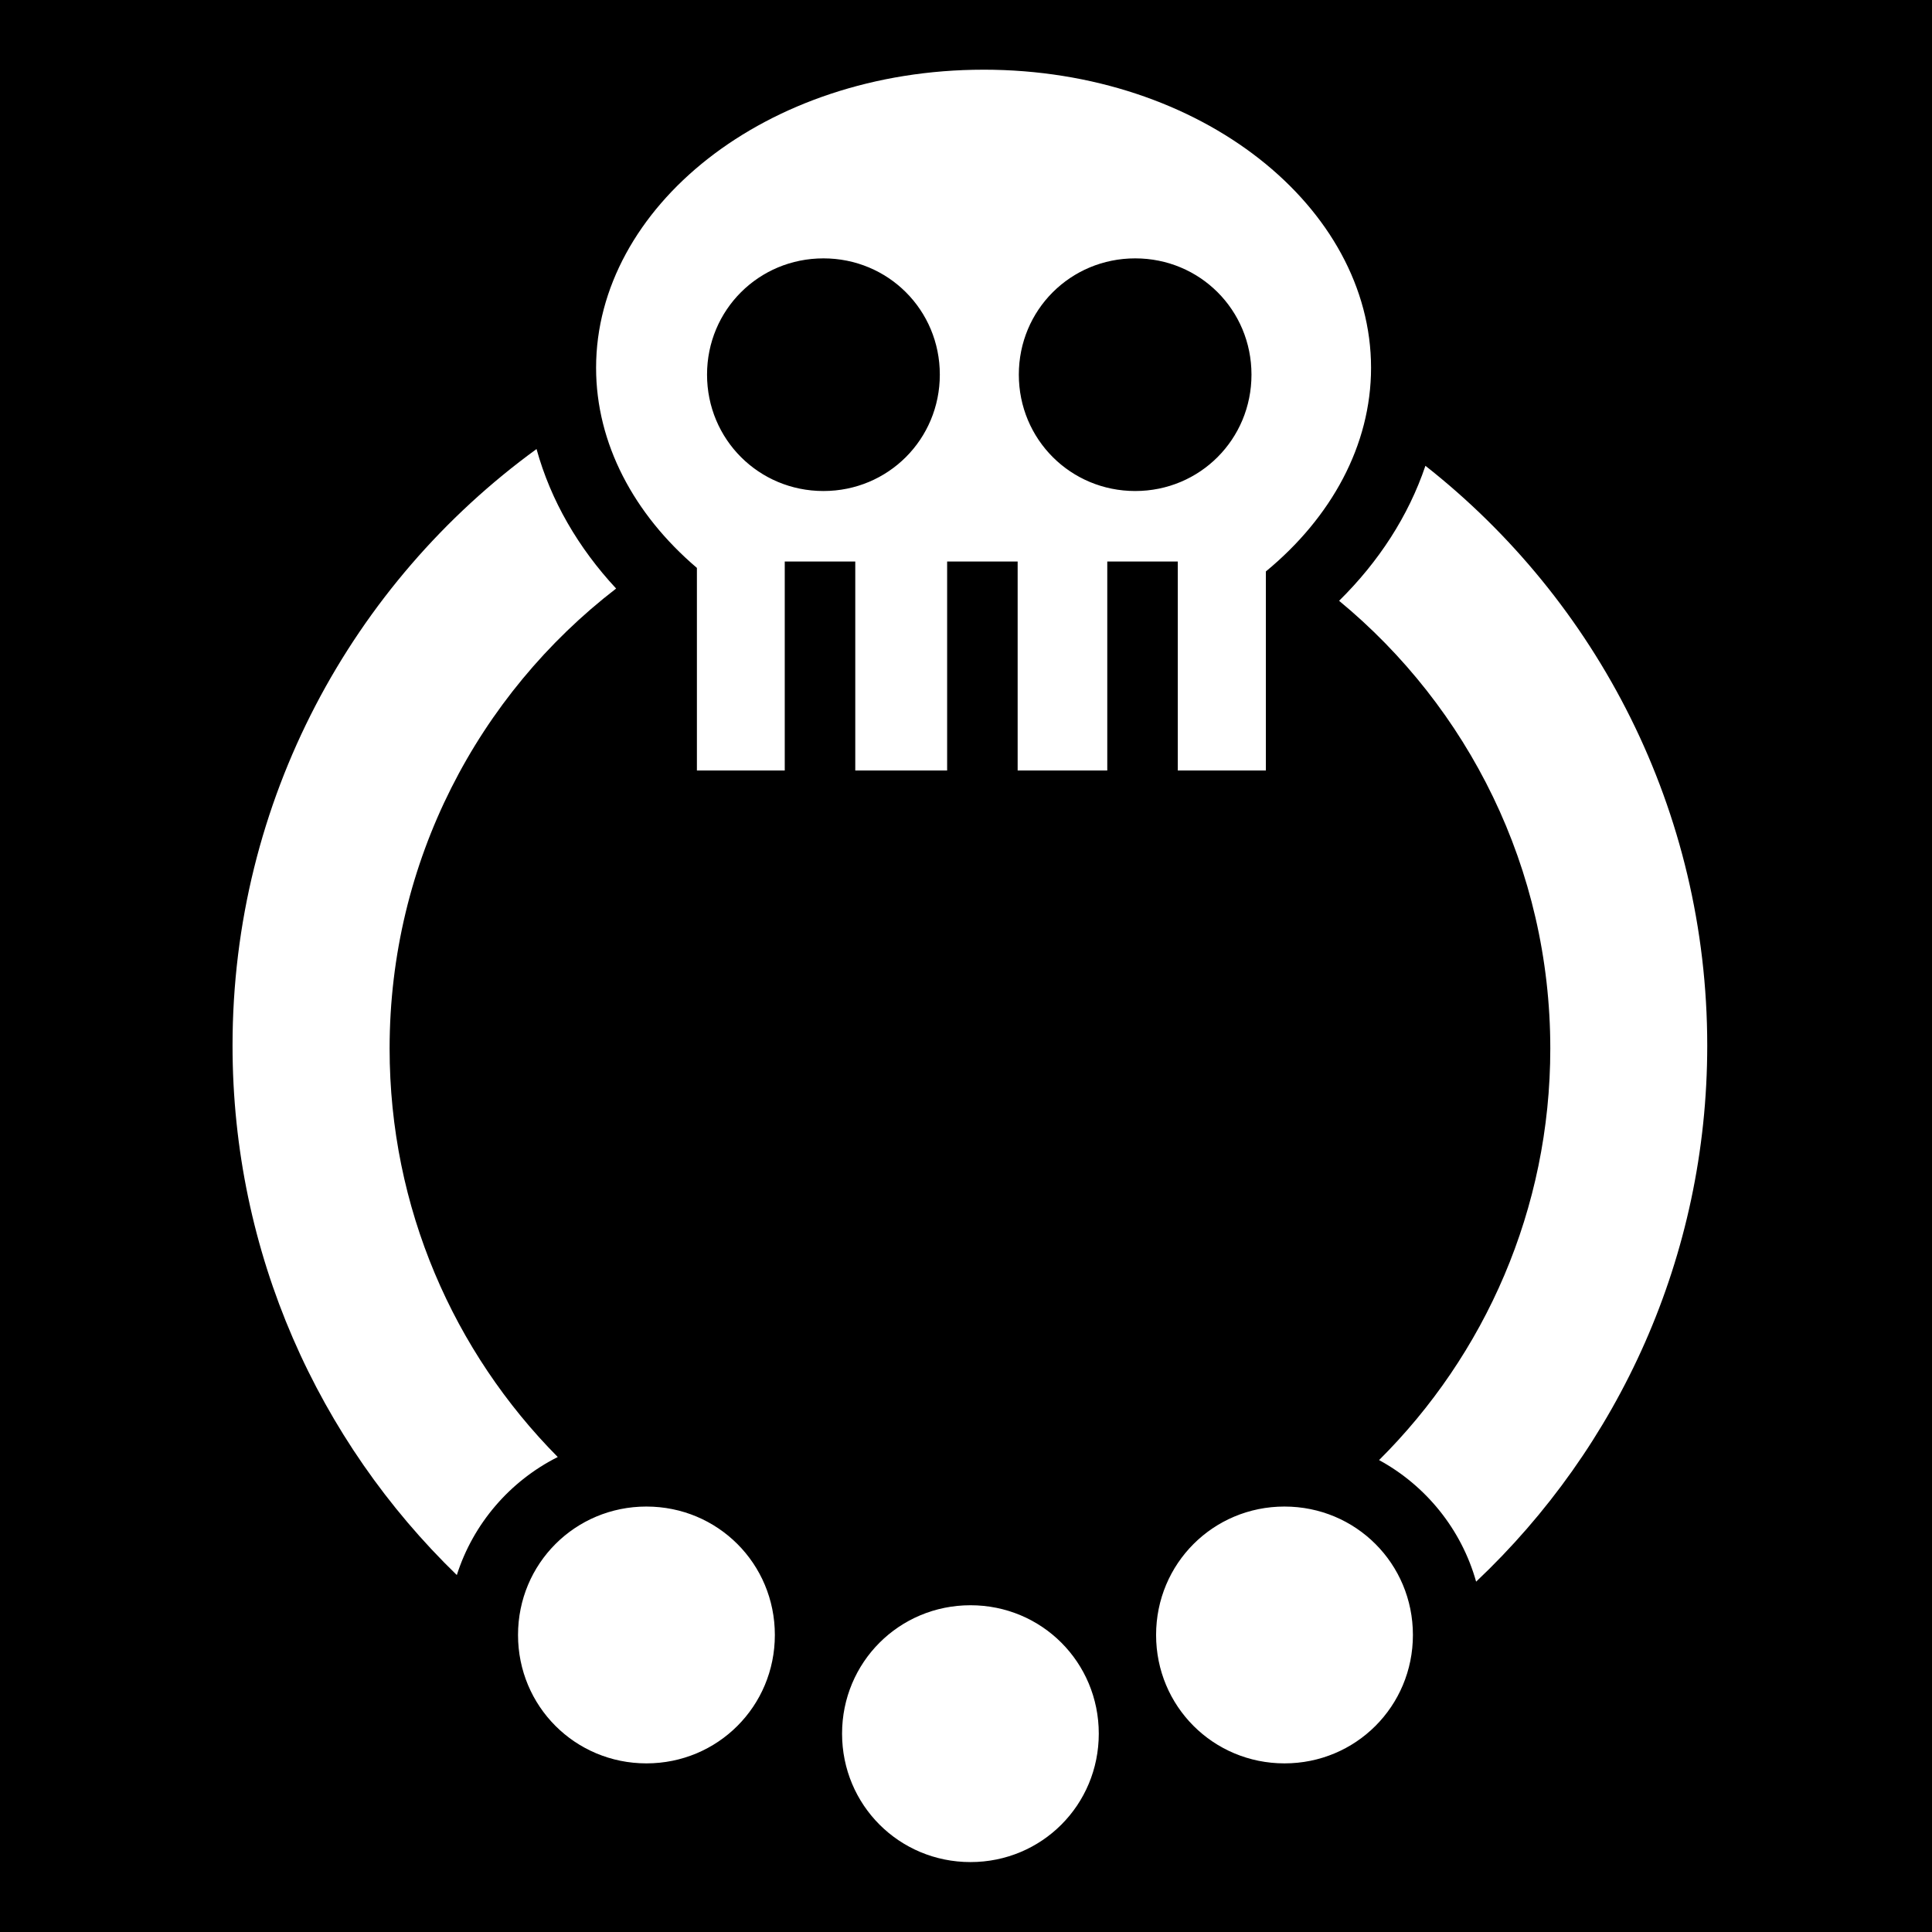
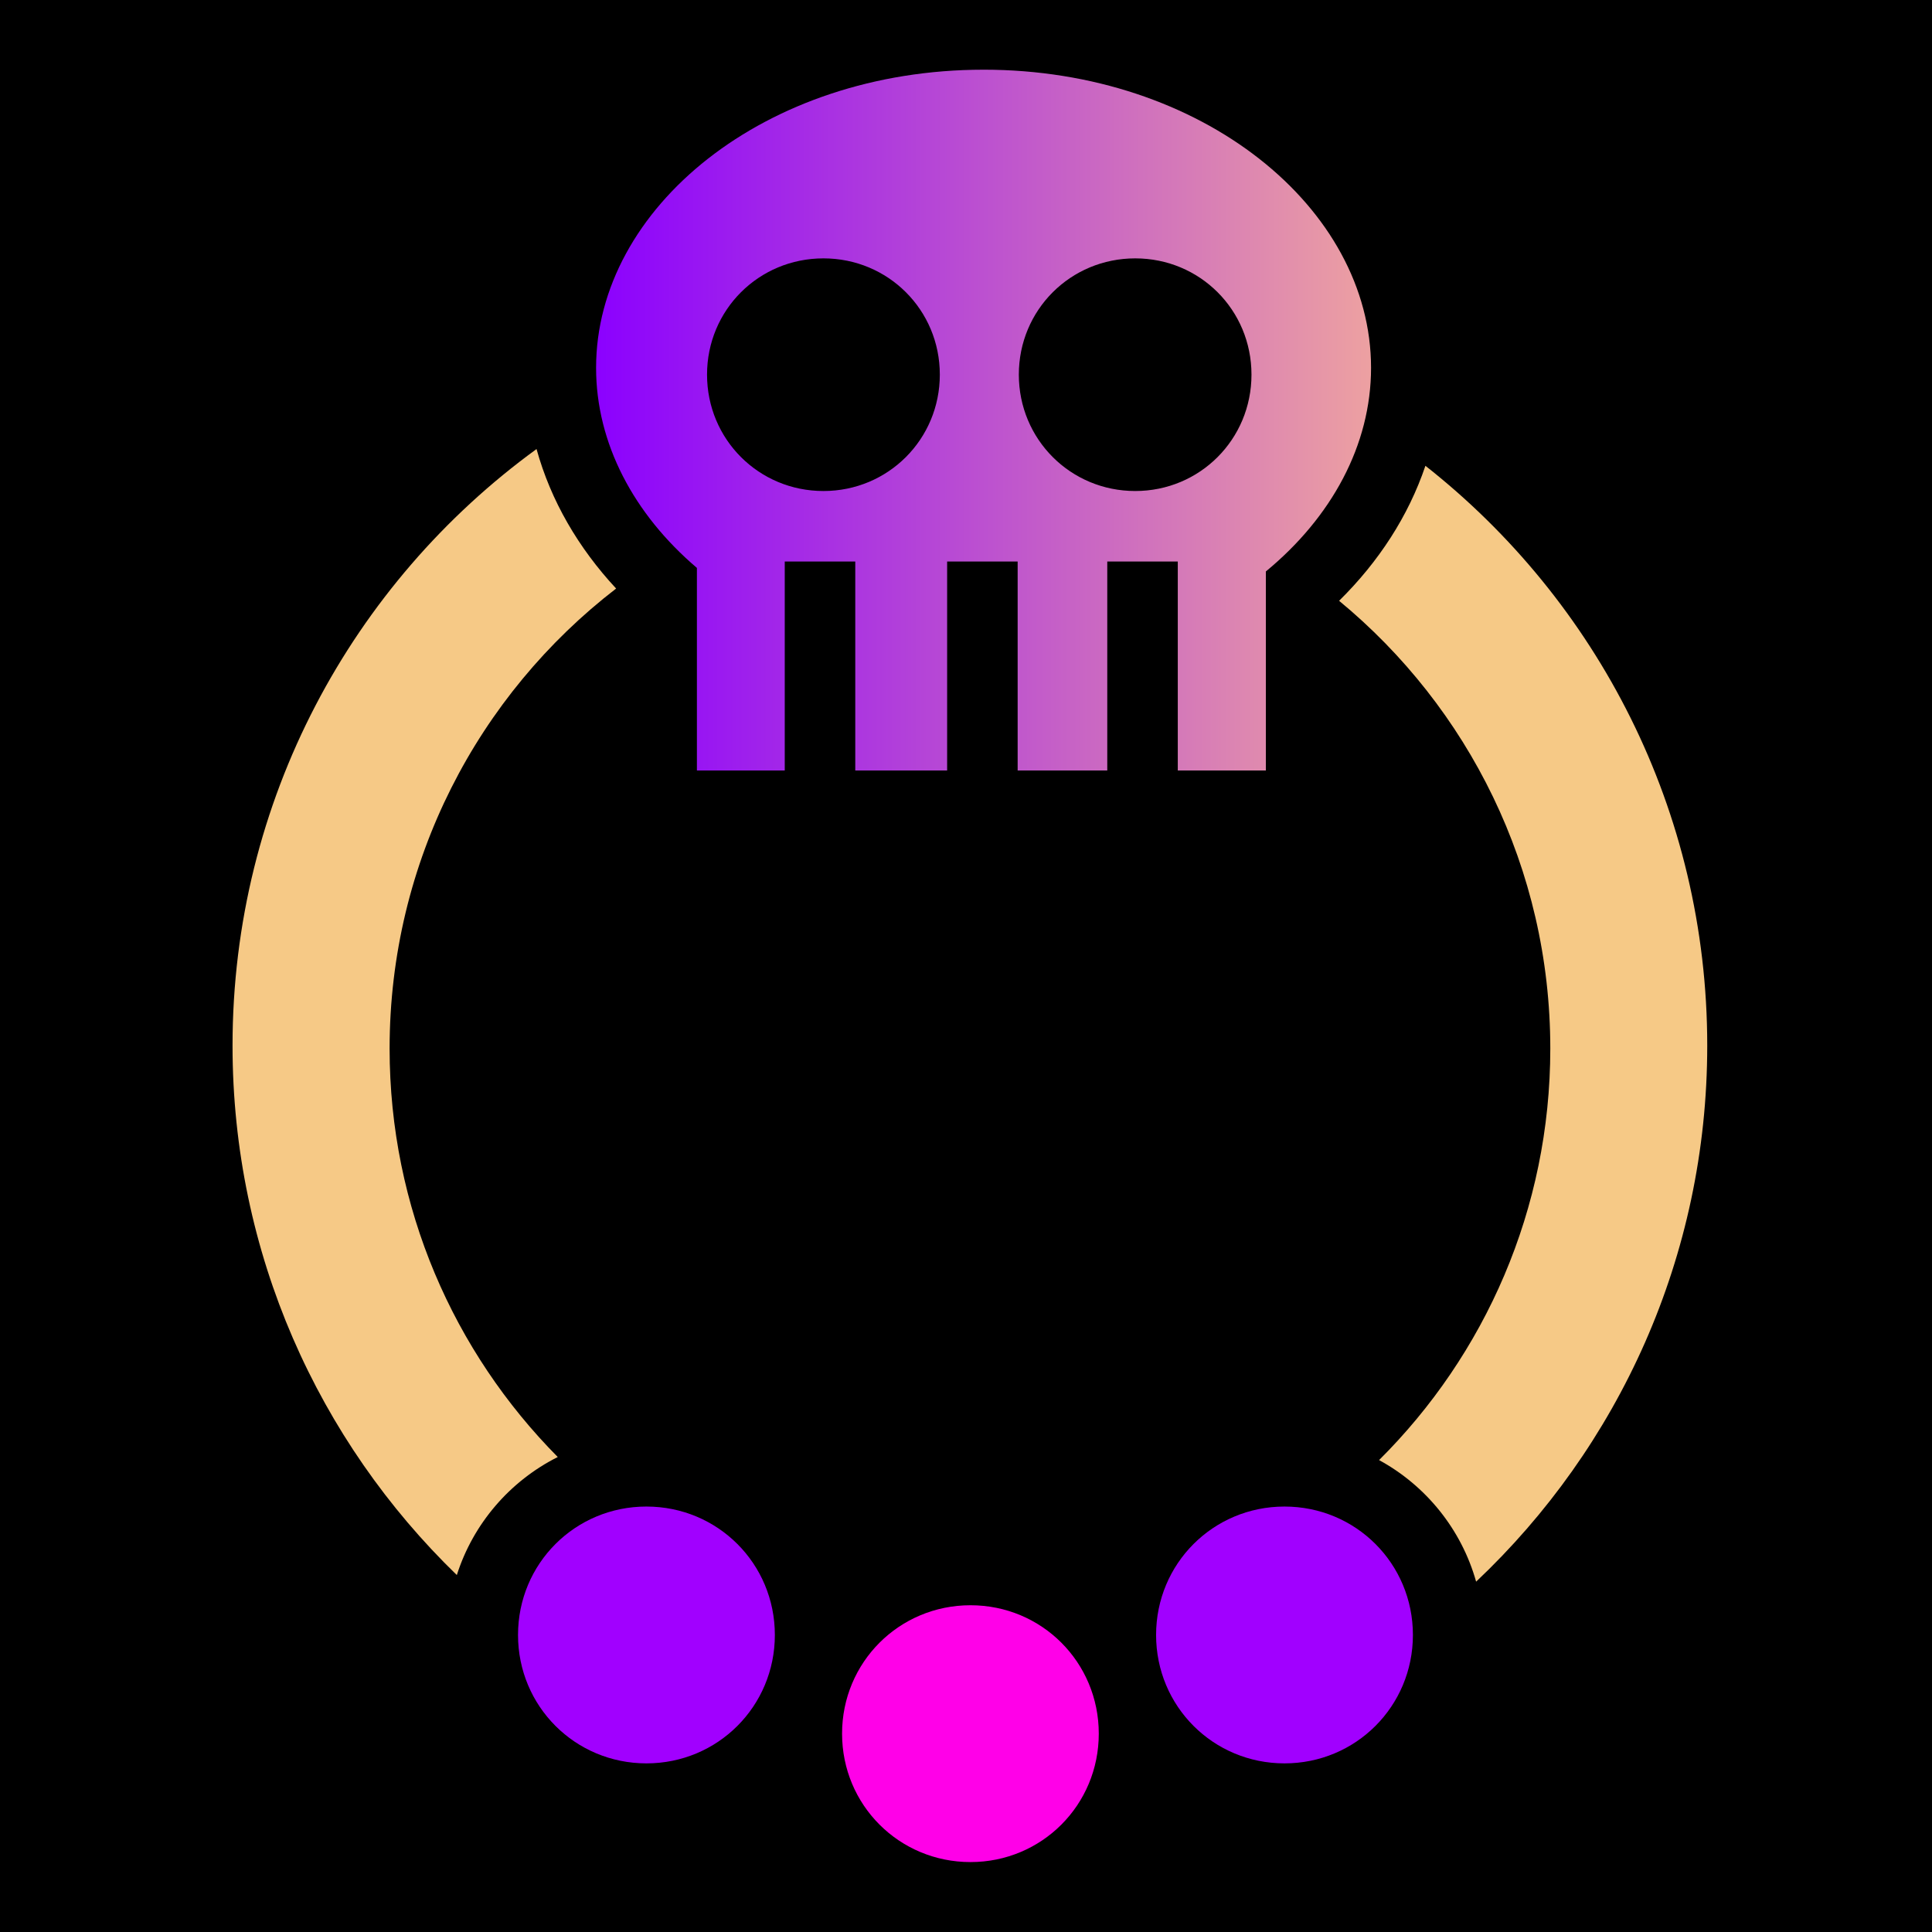
- <svg xmlns="http://www.w3.org/2000/svg" viewBox="0 0 512 512" style="height: 512px; width: 512px;">
-   <path d="M0 0h512v512H0z" fill="#000" fill-opacity="1" />
-   <g class="" transform="translate(0,0)" style="">
-     <path d="M260.656 18.47c-57.894 0-102.687 36.608-102.687 79 0 20.057 10.018 38.82 26.718 53.03v53.688h23.28v-55.375h18.688v55.375H251v-55.375h18.688v55.375h23.75v-55.375h18.687v55.375h23.344v-52.75c17.376-14.32 27.874-33.463 27.874-53.97 0-42.386-44.794-79-102.688-79zm-42.437 50c17.144 0 30.843 13.666 30.843 30.81 0 17.14-13.7 30.845-30.844 30.845-17.145 0-30.845-13.704-30.845-30.844s13.7-30.81 30.844-30.81zm82.624 0c17.145 0 30.812 13.666 30.812 30.81 0 17.14-13.668 30.845-30.812 30.845C283.7 130.125 270 116.42 270 99.28s13.7-30.81 30.844-30.81zM142.188 119c-48.82 35.525-80.563 93.098-80.563 158.094 0 55.067 22.787 104.8 59.438 140.312 4.343-13.65 14.108-24.938 26.75-31.28-27.542-27.797-44.563-66.027-44.563-108.25 0-49.647 23.53-93.792 60.03-121.907-9.986-10.747-17.313-23.265-21.093-36.97zm235.562 4.438c-4.512 13.358-12.41 25.466-22.875 35.78 34.185 28.204 55.97 70.875 55.97 118.657 0 42.63-17.357 81.203-45.376 109.063 12.41 6.753 21.835 18.36 25.717 32.218 37.712-35.616 61.25-86.09 61.25-142.062 0-62.352-29.213-117.878-74.687-153.656zM171.312 399.25c-18.903 0-34.03 15.13-34.03 34.03 0 18.902 15.126 34.033 34.03 34.033 18.905 0 34.032-15.13 34.032-34.032 0-18.903-15.127-34.03-34.03-34.03zm169.094 0c-18.903 0-34.03 15.13-34.03 34.03 0 18.902 15.126 34.033 34.03 34.033 18.905 0 34.03-15.13 34.03-34.032.002-18.903-15.125-34.03-34.03-34.03zm-83.22 26.156c-18.902 0-34.03 15.13-34.03 34.03 0 18.902 15.127 34.033 34.03 34.033 18.906 0 34.002-15.132 34.002-34.033 0-18.904-15.096-34.03-34-34.03z" fill="#fff" fill-opacity="1" />
+ <svg xmlns="http://www.w3.org/2000/svg" width="100%" height="100%" viewBox="0 0 512 512" version="1.1" xml:space="preserve" style="fill-rule:evenodd;clip-rule:evenodd;stroke-linejoin:round;stroke-miterlimit:2;">
+   <rect x="0" y="0" width="512" height="512" style="fill-rule:nonzero;" />
+   <g>
+     <path d="M142.188,119C93.368,154.525 61.625,212.098 61.625,277.094C61.625,332.161 84.412,381.894 121.063,417.406C125.406,403.756 135.171,392.468 147.813,386.126C120.271,358.329 103.25,320.099 103.25,277.876C103.25,228.229 126.78,184.084 163.28,155.969C153.294,145.222 145.967,132.704 142.187,118.999L142.188,119ZM377.75,123.438C373.238,136.796 365.34,148.904 354.875,159.218C389.06,187.422 410.845,230.093 410.845,277.875C410.845,320.505 393.488,359.078 365.469,386.938C377.879,393.691 387.304,405.298 391.186,419.156C428.898,383.54 452.436,333.066 452.436,277.094C452.436,214.742 423.223,159.216 377.749,123.438L377.75,123.438Z" style="fill:rgb(246,201,134);fill-rule:nonzero;" />
+     <path d="M260.656,18.47L260.655,18.468C318.549,18.468 363.343,55.082 363.343,97.468C363.343,117.975 352.845,137.118 335.469,151.438L335.469,204.188L312.125,204.188L312.125,148.813L293.438,148.813L293.438,204.188L269.688,204.188L269.688,148.813L251,148.813L251,204.188L226.655,204.188L226.655,148.813L207.967,148.813L207.967,204.188L184.687,204.188L184.687,150.5C167.987,136.29 157.969,117.527 157.969,97.47C157.969,55.078 202.762,18.47 260.656,18.47ZM218.219,68.47L218.217,68.471C201.073,68.471 187.373,82.141 187.373,99.281C187.373,116.421 201.073,130.125 218.218,130.125C235.362,130.125 249.062,116.42 249.062,99.28C249.062,82.136 235.363,68.47 218.219,68.47ZM300.843,68.47C283.699,68.47 270,82.14 270,99.28C270,116.42 283.7,130.125 300.843,130.125C317.987,130.125 331.655,116.42 331.655,99.28C331.655,82.136 317.988,68.47 300.843,68.47Z" style="fill:url(#_Linear1);" />
+     <path d="M171.312,399.25L171.314,399.251C190.217,399.251 205.344,414.378 205.344,433.281C205.344,452.183 190.217,467.313 171.312,467.313C152.408,467.313 137.282,452.182 137.282,433.28C137.282,414.38 152.409,399.25 171.312,399.25ZM340.406,399.251C359.311,399.251 374.438,414.378 374.436,433.281C374.436,452.183 359.311,467.313 340.406,467.313C321.502,467.313 306.376,452.182 306.376,433.28C306.376,414.38 321.503,399.251 340.406,399.251Z" style="fill:rgb(161,0,255);" />
+     <path d="M257.186,425.406L257.188,425.406C276.092,425.406 291.188,440.532 291.188,459.436C291.188,478.337 276.092,493.469 257.186,493.469C238.283,493.469 223.156,478.338 223.156,459.436C223.156,440.536 238.284,425.406 257.186,425.406Z" style="fill:rgb(255,0,232);" />
  </g>
+   <defs>
+     <linearGradient id="_Linear1" x1="0" y1="0" x2="1" y2="0" gradientUnits="userSpaceOnUse" gradientTransform="matrix(205.374,0,0,185.72,157.969,111.328)">
+       <stop offset="0" style="stop-color:rgb(139,0,255);stop-opacity:1" />
+       <stop offset="1" style="stop-color:rgb(237,161,161);stop-opacity:1" />
+     </linearGradient>
+   </defs>
</svg>
